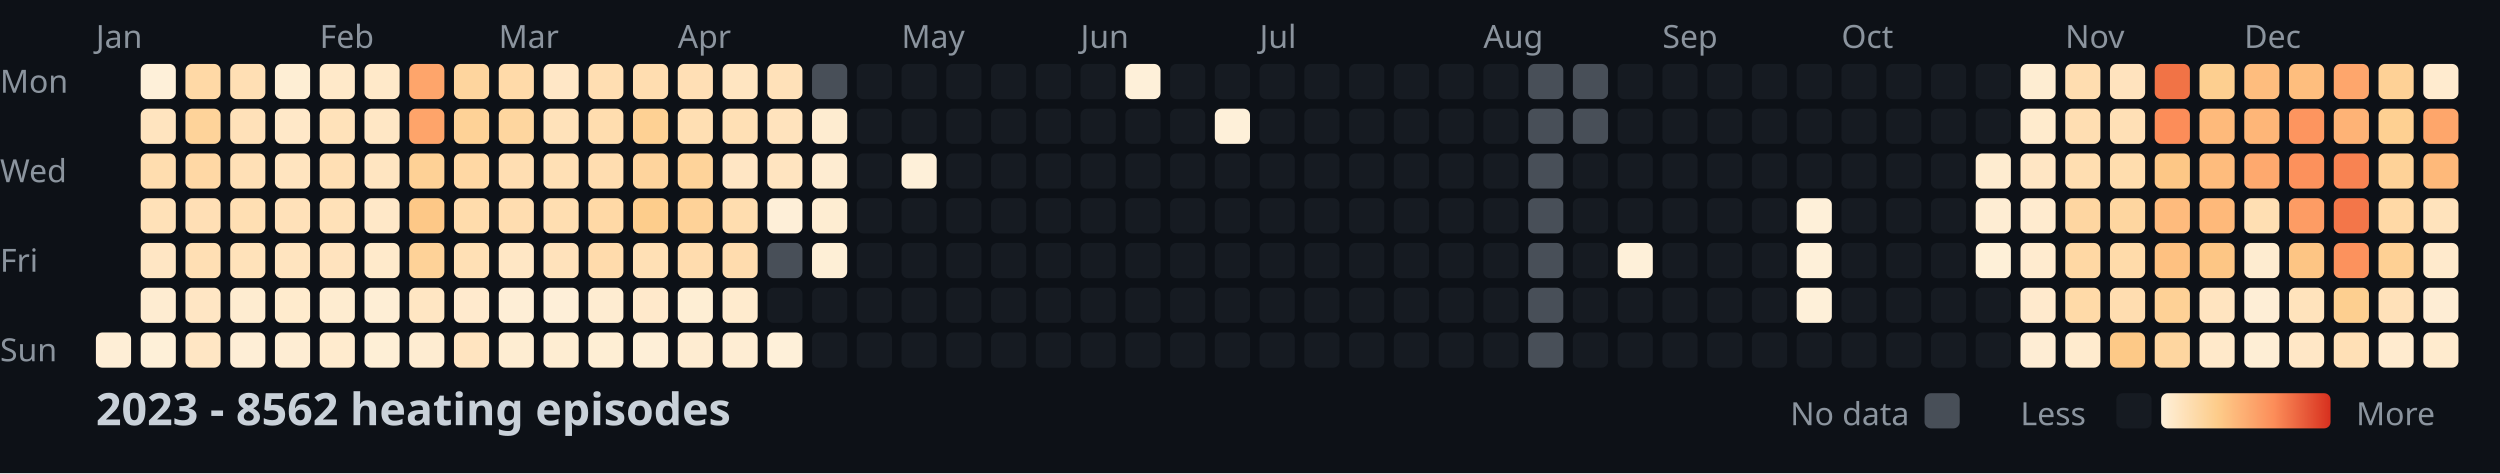
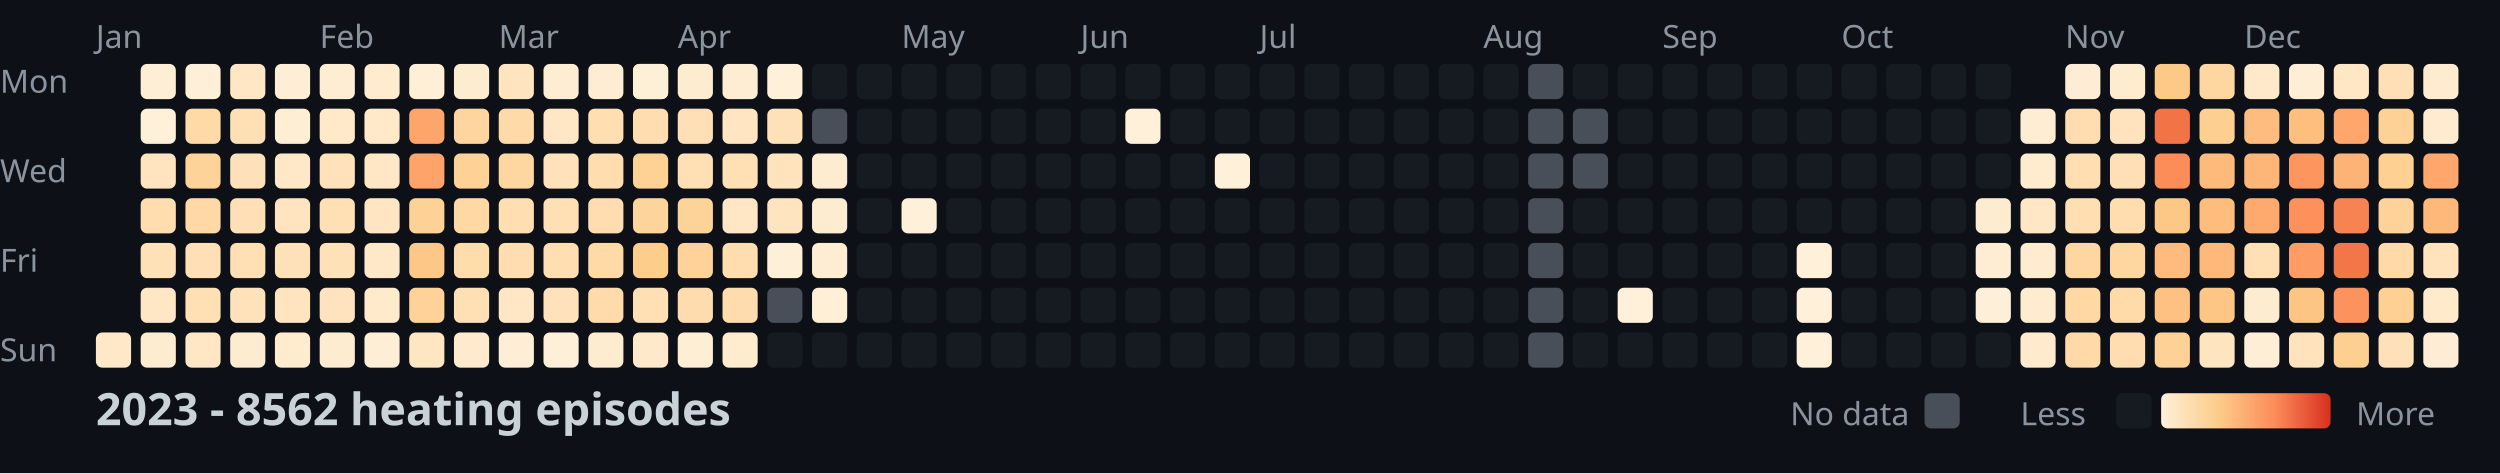
<svg xmlns="http://www.w3.org/2000/svg" width="782" height="148">
  <style>
    .month { font: 10px sans-serif; fill: #8b949e; }
    .day { font: 10px sans-serif; fill: #8b949e; }
    .title { font: bold 14px sans-serif; fill: #c9d1d9; }
    .legend { font: 10px sans-serif; fill: #8b949e; }
  </style>
  <rect width="100%" height="100%" fill="#0d1117" />
  <text x="0" y="29" class="day">Mon</text>
  <text x="0" y="57" class="day">Wed</text>
  <text x="0" y="85" class="day">Fri</text>
  <text x="0" y="113" class="day">Sun</text>
  <text x="30" y="15" class="month">Jan</text>
  <text x="100" y="15" class="month">Feb</text>
  <text x="156" y="15" class="month">Mar</text>
  <text x="212" y="15" class="month">Apr</text>
  <text x="282" y="15" class="month">May</text>
  <text x="338" y="15" class="month">Jun</text>
  <text x="394" y="15" class="month">Jul</text>
  <text x="464" y="15" class="month">Aug</text>
  <text x="520" y="15" class="month">Sep</text>
  <text x="576" y="15" class="month">Oct</text>
  <text x="646" y="15" class="month">Nov</text>
  <text x="702" y="15" class="month">Dec</text>
-   <rect x="30" y="104" width="11" height="11" fill="#feeed6" rx="2" />
-   <rect x="44" y="20" width="11" height="11" fill="#fef0d9" rx="2" />
-   <rect x="44" y="34" width="11" height="11" fill="#ffe4bf" rx="2" />
-   <rect x="44" y="48" width="11" height="11" fill="#ffddaf" rx="2" />
-   <rect x="44" y="62" width="11" height="11" fill="#ffe1b8" rx="2" />
-   <rect x="44" y="76" width="11" height="11" fill="#ffe6c4" rx="2" />
-   <rect x="44" y="90" width="11" height="11" fill="#feecd1" rx="2" />
-   <rect x="44" y="104" width="11" height="11" fill="#fef0d8" rx="2" />
-   <rect x="58" y="20" width="11" height="11" fill="#ffd9a6" rx="2" />
-   <rect x="58" y="34" width="11" height="11" fill="#fed39a" rx="2" />
-   <rect x="58" y="48" width="11" height="11" fill="#ffd8a5" rx="2" />
-   <rect x="58" y="62" width="11" height="11" fill="#ffdfb5" rx="2" />
-   <rect x="58" y="76" width="11" height="11" fill="#ffdfb4" rx="2" />
-   <rect x="58" y="90" width="11" height="11" fill="#ffe6c4" rx="2" />
+   <rect x="30" y="104" width="11" height="11" fill="#ffe8c7" rx="2" />
+   <rect x="44" y="20" width="11" height="11" fill="#feeed6" rx="2" />
+   <rect x="44" y="34" width="11" height="11" fill="#fef0d9" rx="2" />
+   <rect x="44" y="48" width="11" height="11" fill="#ffe4bf" rx="2" />
+   <rect x="44" y="62" width="11" height="11" fill="#ffddaf" rx="2" />
+   <rect x="44" y="76" width="11" height="11" fill="#ffe1b8" rx="2" />
+   <rect x="44" y="90" width="11" height="11" fill="#ffe6c4" rx="2" />
+   <rect x="44" y="104" width="11" height="11" fill="#feecd1" rx="2" />
+   <rect x="58" y="20" width="11" height="11" fill="#fef0d8" rx="2" />
+   <rect x="58" y="34" width="11" height="11" fill="#ffd9a6" rx="2" />
+   <rect x="58" y="48" width="11" height="11" fill="#fed39a" rx="2" />
+   <rect x="58" y="62" width="11" height="11" fill="#ffd8a5" rx="2" />
+   <rect x="58" y="76" width="11" height="11" fill="#ffdfb5" rx="2" />
+   <rect x="58" y="90" width="11" height="11" fill="#ffdfb4" rx="2" />
  <rect x="58" y="104" width="11" height="11" fill="#ffe6c4" rx="2" />
-   <rect x="72" y="20" width="11" height="11" fill="#ffdfb4" rx="2" />
-   <rect x="72" y="34" width="11" height="11" fill="#ffe1b9" rx="2" />
-   <rect x="72" y="48" width="11" height="11" fill="#ffe0b6" rx="2" />
-   <rect x="72" y="62" width="11" height="11" fill="#ffdfb3" rx="2" />
-   <rect x="72" y="76" width="11" height="11" fill="#ffe2ba" rx="2" />
-   <rect x="72" y="90" width="11" height="11" fill="#feecd0" rx="2" />
-   <rect x="72" y="104" width="11" height="11" fill="#feeed6" rx="2" />
-   <rect x="86" y="20" width="11" height="11" fill="#feeed4" rx="2" />
-   <rect x="86" y="34" width="11" height="11" fill="#ffe8c8" rx="2" />
-   <rect x="86" y="48" width="11" height="11" fill="#ffe4bf" rx="2" />
-   <rect x="86" y="62" width="11" height="11" fill="#ffe1b9" rx="2" />
-   <rect x="86" y="76" width="11" height="11" fill="#ffe4bf" rx="2" />
-   <rect x="86" y="90" width="11" height="11" fill="#ffebcd" rx="2" />
-   <rect x="86" y="104" width="11" height="11" fill="#feedd3" rx="2" />
-   <rect x="100" y="20" width="11" height="11" fill="#ffe9c9" rx="2" />
-   <rect x="100" y="34" width="11" height="11" fill="#ffe2ba" rx="2" />
-   <rect x="100" y="48" width="11" height="11" fill="#ffdfb4" rx="2" />
-   <rect x="100" y="62" width="11" height="11" fill="#ffe1b8" rx="2" />
-   <rect x="100" y="76" width="11" height="11" fill="#ffe3be" rx="2" />
-   <rect x="100" y="90" width="11" height="11" fill="#feecd0" rx="2" />
-   <rect x="100" y="104" width="11" height="11" fill="#ffebce" rx="2" />
-   <rect x="114" y="20" width="11" height="11" fill="#ffe9c9" rx="2" />
-   <rect x="114" y="34" width="11" height="11" fill="#ffe7c5" rx="2" />
-   <rect x="114" y="48" width="11" height="11" fill="#ffe5c1" rx="2" />
-   <rect x="114" y="62" width="11" height="11" fill="#ffe8c8" rx="2" />
-   <rect x="114" y="76" width="11" height="11" fill="#ffeacb" rx="2" />
-   <rect x="114" y="90" width="11" height="11" fill="#feeed5" rx="2" />
-   <rect x="114" y="104" width="11" height="11" fill="#feefd6" rx="2" />
-   <rect x="128" y="20" width="11" height="11" fill="#fea56b" rx="2" />
-   <rect x="128" y="34" width="11" height="11" fill="#fea46a" rx="2" />
-   <rect x="128" y="48" width="11" height="11" fill="#fed196" rx="2" />
-   <rect x="128" y="62" width="11" height="11" fill="#fdc887" rx="2" />
-   <rect x="128" y="76" width="11" height="11" fill="#fed298" rx="2" />
-   <rect x="128" y="90" width="11" height="11" fill="#ffe6c3" rx="2" />
-   <rect x="128" y="104" width="11" height="11" fill="#feecd1" rx="2" />
-   <rect x="142" y="20" width="11" height="11" fill="#fed59e" rx="2" />
-   <rect x="142" y="34" width="11" height="11" fill="#fed297" rx="2" />
-   <rect x="142" y="48" width="11" height="11" fill="#ffd8a4" rx="2" />
-   <rect x="142" y="62" width="11" height="11" fill="#ffdcac" rx="2" />
-   <rect x="142" y="76" width="11" height="11" fill="#ffe0b5" rx="2" />
-   <rect x="142" y="90" width="11" height="11" fill="#ffeacd" rx="2" />
-   <rect x="142" y="104" width="11" height="11" fill="#ffe4c0" rx="2" />
-   <rect x="156" y="20" width="11" height="11" fill="#ffdaa9" rx="2" />
-   <rect x="156" y="34" width="11" height="11" fill="#fed69f" rx="2" />
-   <rect x="156" y="48" width="11" height="11" fill="#ffdeb2" rx="2" />
-   <rect x="156" y="62" width="11" height="11" fill="#ffddb0" rx="2" />
-   <rect x="156" y="76" width="11" height="11" fill="#ffe7c5" rx="2" />
-   <rect x="156" y="90" width="11" height="11" fill="#feeed6" rx="2" />
-   <rect x="156" y="104" width="11" height="11" fill="#feedd2" rx="2" />
-   <rect x="170" y="20" width="11" height="11" fill="#ffe7c6" rx="2" />
-   <rect x="170" y="34" width="11" height="11" fill="#ffe2ba" rx="2" />
-   <rect x="170" y="48" width="11" height="11" fill="#ffe0b5" rx="2" />
-   <rect x="170" y="62" width="11" height="11" fill="#ffdeb1" rx="2" />
-   <rect x="170" y="76" width="11" height="11" fill="#ffe2bb" rx="2" />
-   <rect x="170" y="90" width="11" height="11" fill="#feefd8" rx="2" />
-   <rect x="170" y="104" width="11" height="11" fill="#feedd2" rx="2" />
-   <rect x="184" y="20" width="11" height="11" fill="#ffdeb2" rx="2" />
-   <rect x="184" y="34" width="11" height="11" fill="#ffddaf" rx="2" />
-   <rect x="184" y="48" width="11" height="11" fill="#ffddb0" rx="2" />
-   <rect x="184" y="62" width="11" height="11" fill="#ffd9a6" rx="2" />
-   <rect x="184" y="76" width="11" height="11" fill="#ffdbac" rx="2" />
-   <rect x="184" y="90" width="11" height="11" fill="#feecd1" rx="2" />
-   <rect x="184" y="104" width="11" height="11" fill="#feeed4" rx="2" />
-   <rect x="198" y="20" width="11" height="11" fill="#ffddb0" rx="2" />
-   <rect x="198" y="34" width="11" height="11" fill="#fed194" rx="2" />
-   <rect x="198" y="48" width="11" height="11" fill="#fed49d" rx="2" />
-   <rect x="198" y="62" width="11" height="11" fill="#fdcd8c" rx="2" />
-   <rect x="198" y="76" width="11" height="11" fill="#ffe0b5" rx="2" />
-   <rect x="198" y="90" width="11" height="11" fill="#ffe9cb" rx="2" />
-   <rect x="198" y="104" width="11" height="11" fill="#feefd7" rx="2" />
-   <rect x="212" y="20" width="11" height="11" fill="#ffdfb5" rx="2" />
-   <rect x="212" y="34" width="11" height="11" fill="#ffdfb3" rx="2" />
-   <rect x="212" y="48" width="11" height="11" fill="#fed39a" rx="2" />
-   <rect x="212" y="62" width="11" height="11" fill="#fed298" rx="2" />
-   <rect x="212" y="76" width="11" height="11" fill="#ffdcae" rx="2" />
-   <rect x="212" y="90" width="11" height="11" fill="#feeed4" rx="2" />
-   <rect x="212" y="104" width="11" height="11" fill="#feecd1" rx="2" />
-   <rect x="226" y="20" width="11" height="11" fill="#ffe5c1" rx="2" />
-   <rect x="226" y="34" width="11" height="11" fill="#ffe0b5" rx="2" />
-   <rect x="226" y="48" width="11" height="11" fill="#ffe6c4" rx="2" />
-   <rect x="226" y="62" width="11" height="11" fill="#ffddaf" rx="2" />
-   <rect x="226" y="76" width="11" height="11" fill="#ffdcae" rx="2" />
-   <rect x="226" y="90" width="11" height="11" fill="#ffebce" rx="2" />
-   <rect x="226" y="104" width="11" height="11" fill="#feedd3" rx="2" />
-   <rect x="240" y="20" width="11" height="11" fill="#ffe1b9" rx="2" />
-   <rect x="240" y="34" width="11" height="11" fill="#ffe3bd" rx="2" />
-   <rect x="240" y="48" width="11" height="11" fill="#ffe4c0" rx="2" />
-   <rect x="240" y="62" width="11" height="11" fill="#feefd8" rx="2" />
-   <rect x="240" y="76" width="11" height="11" fill="#484f58" rx="2" />
-   <rect x="240" y="90" width="11" height="11" fill="#161b22" rx="2" />
-   <rect x="240" y="104" width="11" height="11" fill="#fef0d9" rx="2" />
-   <rect x="254" y="20" width="11" height="11" fill="#484f58" rx="2" />
-   <rect x="254" y="34" width="11" height="11" fill="#feecd0" rx="2" />
-   <rect x="254" y="48" width="11" height="11" fill="#feecd1" rx="2" />
-   <rect x="254" y="62" width="11" height="11" fill="#feedd2" rx="2" />
-   <rect x="254" y="76" width="11" height="11" fill="#feefd6" rx="2" />
-   <rect x="254" y="90" width="11" height="11" fill="#161b22" rx="2" />
+   <rect x="72" y="20" width="11" height="11" fill="#ffe6c4" rx="2" />
+   <rect x="72" y="34" width="11" height="11" fill="#ffdfb4" rx="2" />
+   <rect x="72" y="48" width="11" height="11" fill="#ffe1b9" rx="2" />
+   <rect x="72" y="62" width="11" height="11" fill="#ffe0b6" rx="2" />
+   <rect x="72" y="76" width="11" height="11" fill="#ffdfb3" rx="2" />
+   <rect x="72" y="90" width="11" height="11" fill="#ffe2ba" rx="2" />
+   <rect x="72" y="104" width="11" height="11" fill="#feecd0" rx="2" />
+   <rect x="86" y="20" width="11" height="11" fill="#feeed6" rx="2" />
+   <rect x="86" y="34" width="11" height="11" fill="#feeed4" rx="2" />
+   <rect x="86" y="48" width="11" height="11" fill="#ffe8c8" rx="2" />
+   <rect x="86" y="62" width="11" height="11" fill="#ffe4bf" rx="2" />
+   <rect x="86" y="76" width="11" height="11" fill="#ffe1b9" rx="2" />
+   <rect x="86" y="90" width="11" height="11" fill="#ffe4bf" rx="2" />
+   <rect x="86" y="104" width="11" height="11" fill="#ffebcd" rx="2" />
+   <rect x="100" y="20" width="11" height="11" fill="#feedd3" rx="2" />
+   <rect x="100" y="34" width="11" height="11" fill="#ffe9c9" rx="2" />
+   <rect x="100" y="48" width="11" height="11" fill="#ffe2ba" rx="2" />
+   <rect x="100" y="62" width="11" height="11" fill="#ffdfb4" rx="2" />
+   <rect x="100" y="76" width="11" height="11" fill="#ffe1b8" rx="2" />
+   <rect x="100" y="90" width="11" height="11" fill="#ffe3be" rx="2" />
+   <rect x="100" y="104" width="11" height="11" fill="#feecd0" rx="2" />
+   <rect x="114" y="20" width="11" height="11" fill="#ffebce" rx="2" />
+   <rect x="114" y="34" width="11" height="11" fill="#ffe9c9" rx="2" />
+   <rect x="114" y="48" width="11" height="11" fill="#ffe7c5" rx="2" />
+   <rect x="114" y="62" width="11" height="11" fill="#ffe5c1" rx="2" />
+   <rect x="114" y="76" width="11" height="11" fill="#ffe8c8" rx="2" />
+   <rect x="114" y="90" width="11" height="11" fill="#ffeacb" rx="2" />
+   <rect x="114" y="104" width="11" height="11" fill="#feeed5" rx="2" />
+   <rect x="128" y="20" width="11" height="11" fill="#feefd6" rx="2" />
+   <rect x="128" y="34" width="11" height="11" fill="#fea56b" rx="2" />
+   <rect x="128" y="48" width="11" height="11" fill="#fea46a" rx="2" />
+   <rect x="128" y="62" width="11" height="11" fill="#fed196" rx="2" />
+   <rect x="128" y="76" width="11" height="11" fill="#fdc887" rx="2" />
+   <rect x="128" y="90" width="11" height="11" fill="#fed298" rx="2" />
+   <rect x="128" y="104" width="11" height="11" fill="#ffe6c3" rx="2" />
+   <rect x="142" y="20" width="11" height="11" fill="#feecd1" rx="2" />
+   <rect x="142" y="34" width="11" height="11" fill="#fed59e" rx="2" />
+   <rect x="142" y="48" width="11" height="11" fill="#fed297" rx="2" />
+   <rect x="142" y="62" width="11" height="11" fill="#ffd8a4" rx="2" />
+   <rect x="142" y="76" width="11" height="11" fill="#ffdcac" rx="2" />
+   <rect x="142" y="90" width="11" height="11" fill="#ffe0b5" rx="2" />
+   <rect x="142" y="104" width="11" height="11" fill="#ffeacd" rx="2" />
+   <rect x="156" y="20" width="11" height="11" fill="#ffe4c0" rx="2" />
+   <rect x="156" y="34" width="11" height="11" fill="#ffdaa9" rx="2" />
+   <rect x="156" y="48" width="11" height="11" fill="#fed69f" rx="2" />
+   <rect x="156" y="62" width="11" height="11" fill="#ffdeb2" rx="2" />
+   <rect x="156" y="76" width="11" height="11" fill="#ffddb0" rx="2" />
+   <rect x="156" y="90" width="11" height="11" fill="#ffe7c5" rx="2" />
+   <rect x="156" y="104" width="11" height="11" fill="#feeed6" rx="2" />
+   <rect x="170" y="20" width="11" height="11" fill="#feedd2" rx="2" />
+   <rect x="170" y="34" width="11" height="11" fill="#ffe7c6" rx="2" />
+   <rect x="170" y="48" width="11" height="11" fill="#ffe2ba" rx="2" />
+   <rect x="170" y="62" width="11" height="11" fill="#ffe0b5" rx="2" />
+   <rect x="170" y="76" width="11" height="11" fill="#ffdeb1" rx="2" />
+   <rect x="170" y="90" width="11" height="11" fill="#ffe2bb" rx="2" />
+   <rect x="170" y="104" width="11" height="11" fill="#feefd8" rx="2" />
+   <rect x="184" y="20" width="11" height="11" fill="#feedd2" rx="2" />
+   <rect x="184" y="34" width="11" height="11" fill="#ffdeb2" rx="2" />
+   <rect x="184" y="48" width="11" height="11" fill="#ffddaf" rx="2" />
+   <rect x="184" y="62" width="11" height="11" fill="#ffddb0" rx="2" />
+   <rect x="184" y="76" width="11" height="11" fill="#ffd9a6" rx="2" />
+   <rect x="184" y="90" width="11" height="11" fill="#ffdbac" rx="2" />
+   <rect x="184" y="104" width="11" height="11" fill="#feecd1" rx="2" />
+   <rect x="198" y="20" width="11" height="11" fill="#feeed4" rx="2" />
+   <rect x="198" y="34" width="11" height="11" fill="#ffddb0" rx="2" />
+   <rect x="198" y="48" width="11" height="11" fill="#fed194" rx="2" />
+   <rect x="198" y="62" width="11" height="11" fill="#fed49d" rx="2" />
+   <rect x="198" y="76" width="11" height="11" fill="#fdcd8c" rx="2" />
+   <rect x="198" y="90" width="11" height="11" fill="#ffe0b5" rx="2" />
+   <rect x="198" y="104" width="11" height="11" fill="#ffe9cb" rx="2" />
+   <rect x="198" y="20" width="11" height="11" fill="#feefd7" rx="2" />
+   <rect x="212" y="34" width="11" height="11" fill="#ffdfb5" rx="2" />
+   <rect x="212" y="48" width="11" height="11" fill="#ffdfb3" rx="2" />
+   <rect x="212" y="62" width="11" height="11" fill="#fed39a" rx="2" />
+   <rect x="212" y="76" width="11" height="11" fill="#fed298" rx="2" />
+   <rect x="212" y="90" width="11" height="11" fill="#ffdcae" rx="2" />
+   <rect x="212" y="104" width="11" height="11" fill="#feeed4" rx="2" />
+   <rect x="212" y="20" width="11" height="11" fill="#feecd1" rx="2" />
+   <rect x="226" y="34" width="11" height="11" fill="#ffe5c1" rx="2" />
+   <rect x="226" y="48" width="11" height="11" fill="#ffe0b5" rx="2" />
+   <rect x="226" y="62" width="11" height="11" fill="#ffe6c4" rx="2" />
+   <rect x="226" y="76" width="11" height="11" fill="#ffddaf" rx="2" />
+   <rect x="226" y="90" width="11" height="11" fill="#ffdcae" rx="2" />
+   <rect x="226" y="104" width="11" height="11" fill="#ffebce" rx="2" />
+   <rect x="226" y="20" width="11" height="11" fill="#feedd3" rx="2" />
+   <rect x="240" y="34" width="11" height="11" fill="#ffe1b9" rx="2" />
+   <rect x="240" y="48" width="11" height="11" fill="#ffe3bd" rx="2" />
+   <rect x="240" y="62" width="11" height="11" fill="#ffe4c0" rx="2" />
+   <rect x="240" y="76" width="11" height="11" fill="#feefd8" rx="2" />
+   <rect x="240" y="90" width="11" height="11" fill="#484f58" rx="2" />
+   <rect x="240" y="104" width="11" height="11" fill="#161b22" rx="2" />
+   <rect x="240" y="20" width="11" height="11" fill="#fef0d9" rx="2" />
+   <rect x="254" y="34" width="11" height="11" fill="#484f58" rx="2" />
+   <rect x="254" y="48" width="11" height="11" fill="#feecd0" rx="2" />
+   <rect x="254" y="62" width="11" height="11" fill="#feecd1" rx="2" />
+   <rect x="254" y="76" width="11" height="11" fill="#feedd2" rx="2" />
+   <rect x="254" y="90" width="11" height="11" fill="#feefd6" rx="2" />
  <rect x="254" y="104" width="11" height="11" fill="#161b22" rx="2" />
-   <rect x="268" y="20" width="11" height="11" fill="#161b22" rx="2" />
+   <rect x="254" y="20" width="11" height="11" fill="#161b22" rx="2" />
  <rect x="268" y="34" width="11" height="11" fill="#161b22" rx="2" />
  <rect x="268" y="48" width="11" height="11" fill="#161b22" rx="2" />
  <rect x="268" y="62" width="11" height="11" fill="#161b22" rx="2" />
  <rect x="268" y="76" width="11" height="11" fill="#161b22" rx="2" />
  <rect x="268" y="90" width="11" height="11" fill="#161b22" rx="2" />
  <rect x="268" y="104" width="11" height="11" fill="#161b22" rx="2" />
-   <rect x="282" y="20" width="11" height="11" fill="#161b22" rx="2" />
+   <rect x="268" y="20" width="11" height="11" fill="#161b22" rx="2" />
  <rect x="282" y="34" width="11" height="11" fill="#161b22" rx="2" />
-   <rect x="282" y="48" width="11" height="11" fill="#fef0d9" rx="2" />
-   <rect x="282" y="62" width="11" height="11" fill="#161b22" rx="2" />
+   <rect x="282" y="48" width="11" height="11" fill="#161b22" rx="2" />
+   <rect x="282" y="62" width="11" height="11" fill="#fef0d9" rx="2" />
  <rect x="282" y="76" width="11" height="11" fill="#161b22" rx="2" />
  <rect x="282" y="90" width="11" height="11" fill="#161b22" rx="2" />
  <rect x="282" y="104" width="11" height="11" fill="#161b22" rx="2" />
-   <rect x="296" y="20" width="11" height="11" fill="#161b22" rx="2" />
+   <rect x="282" y="20" width="11" height="11" fill="#161b22" rx="2" />
  <rect x="296" y="34" width="11" height="11" fill="#161b22" rx="2" />
  <rect x="296" y="48" width="11" height="11" fill="#161b22" rx="2" />
  <rect x="296" y="62" width="11" height="11" fill="#161b22" rx="2" />
  <rect x="296" y="76" width="11" height="11" fill="#161b22" rx="2" />
  <rect x="296" y="90" width="11" height="11" fill="#161b22" rx="2" />
  <rect x="296" y="104" width="11" height="11" fill="#161b22" rx="2" />
-   <rect x="310" y="20" width="11" height="11" fill="#161b22" rx="2" />
+   <rect x="296" y="20" width="11" height="11" fill="#161b22" rx="2" />
  <rect x="310" y="34" width="11" height="11" fill="#161b22" rx="2" />
  <rect x="310" y="48" width="11" height="11" fill="#161b22" rx="2" />
  <rect x="310" y="62" width="11" height="11" fill="#161b22" rx="2" />
  <rect x="310" y="76" width="11" height="11" fill="#161b22" rx="2" />
  <rect x="310" y="90" width="11" height="11" fill="#161b22" rx="2" />
  <rect x="310" y="104" width="11" height="11" fill="#161b22" rx="2" />
-   <rect x="324" y="20" width="11" height="11" fill="#161b22" rx="2" />
+   <rect x="310" y="20" width="11" height="11" fill="#161b22" rx="2" />
  <rect x="324" y="34" width="11" height="11" fill="#161b22" rx="2" />
  <rect x="324" y="48" width="11" height="11" fill="#161b22" rx="2" />
  <rect x="324" y="62" width="11" height="11" fill="#161b22" rx="2" />
  <rect x="324" y="76" width="11" height="11" fill="#161b22" rx="2" />
  <rect x="324" y="90" width="11" height="11" fill="#161b22" rx="2" />
  <rect x="324" y="104" width="11" height="11" fill="#161b22" rx="2" />
-   <rect x="338" y="20" width="11" height="11" fill="#161b22" rx="2" />
+   <rect x="324" y="20" width="11" height="11" fill="#161b22" rx="2" />
  <rect x="338" y="34" width="11" height="11" fill="#161b22" rx="2" />
  <rect x="338" y="48" width="11" height="11" fill="#161b22" rx="2" />
  <rect x="338" y="62" width="11" height="11" fill="#161b22" rx="2" />
  <rect x="338" y="76" width="11" height="11" fill="#161b22" rx="2" />
  <rect x="338" y="90" width="11" height="11" fill="#161b22" rx="2" />
  <rect x="338" y="104" width="11" height="11" fill="#161b22" rx="2" />
-   <rect x="352" y="20" width="11" height="11" fill="#fef0d9" rx="2" />
-   <rect x="352" y="34" width="11" height="11" fill="#161b22" rx="2" />
+   <rect x="338" y="20" width="11" height="11" fill="#161b22" rx="2" />
+   <rect x="352" y="34" width="11" height="11" fill="#fef0d9" rx="2" />
  <rect x="352" y="48" width="11" height="11" fill="#161b22" rx="2" />
  <rect x="352" y="62" width="11" height="11" fill="#161b22" rx="2" />
  <rect x="352" y="76" width="11" height="11" fill="#161b22" rx="2" />
  <rect x="352" y="90" width="11" height="11" fill="#161b22" rx="2" />
  <rect x="352" y="104" width="11" height="11" fill="#161b22" rx="2" />
-   <rect x="366" y="20" width="11" height="11" fill="#161b22" rx="2" />
+   <rect x="352" y="20" width="11" height="11" fill="#161b22" rx="2" />
  <rect x="366" y="34" width="11" height="11" fill="#161b22" rx="2" />
  <rect x="366" y="48" width="11" height="11" fill="#161b22" rx="2" />
  <rect x="366" y="62" width="11" height="11" fill="#161b22" rx="2" />
  <rect x="366" y="76" width="11" height="11" fill="#161b22" rx="2" />
  <rect x="366" y="90" width="11" height="11" fill="#161b22" rx="2" />
  <rect x="366" y="104" width="11" height="11" fill="#161b22" rx="2" />
-   <rect x="380" y="20" width="11" height="11" fill="#161b22" rx="2" />
-   <rect x="380" y="34" width="11" height="11" fill="#fef0d9" rx="2" />
-   <rect x="380" y="48" width="11" height="11" fill="#161b22" rx="2" />
+   <rect x="366" y="20" width="11" height="11" fill="#161b22" rx="2" />
+   <rect x="380" y="34" width="11" height="11" fill="#161b22" rx="2" />
+   <rect x="380" y="48" width="11" height="11" fill="#fef0d9" rx="2" />
  <rect x="380" y="62" width="11" height="11" fill="#161b22" rx="2" />
  <rect x="380" y="76" width="11" height="11" fill="#161b22" rx="2" />
  <rect x="380" y="90" width="11" height="11" fill="#161b22" rx="2" />
  <rect x="380" y="104" width="11" height="11" fill="#161b22" rx="2" />
-   <rect x="394" y="20" width="11" height="11" fill="#161b22" rx="2" />
+   <rect x="380" y="20" width="11" height="11" fill="#161b22" rx="2" />
  <rect x="394" y="34" width="11" height="11" fill="#161b22" rx="2" />
  <rect x="394" y="48" width="11" height="11" fill="#161b22" rx="2" />
  <rect x="394" y="62" width="11" height="11" fill="#161b22" rx="2" />
  <rect x="394" y="76" width="11" height="11" fill="#161b22" rx="2" />
  <rect x="394" y="90" width="11" height="11" fill="#161b22" rx="2" />
  <rect x="394" y="104" width="11" height="11" fill="#161b22" rx="2" />
-   <rect x="408" y="20" width="11" height="11" fill="#161b22" rx="2" />
+   <rect x="394" y="20" width="11" height="11" fill="#161b22" rx="2" />
  <rect x="408" y="34" width="11" height="11" fill="#161b22" rx="2" />
  <rect x="408" y="48" width="11" height="11" fill="#161b22" rx="2" />
  <rect x="408" y="62" width="11" height="11" fill="#161b22" rx="2" />
  <rect x="408" y="76" width="11" height="11" fill="#161b22" rx="2" />
  <rect x="408" y="90" width="11" height="11" fill="#161b22" rx="2" />
  <rect x="408" y="104" width="11" height="11" fill="#161b22" rx="2" />
-   <rect x="422" y="20" width="11" height="11" fill="#161b22" rx="2" />
+   <rect x="408" y="20" width="11" height="11" fill="#161b22" rx="2" />
  <rect x="422" y="34" width="11" height="11" fill="#161b22" rx="2" />
  <rect x="422" y="48" width="11" height="11" fill="#161b22" rx="2" />
  <rect x="422" y="62" width="11" height="11" fill="#161b22" rx="2" />
  <rect x="422" y="76" width="11" height="11" fill="#161b22" rx="2" />
  <rect x="422" y="90" width="11" height="11" fill="#161b22" rx="2" />
  <rect x="422" y="104" width="11" height="11" fill="#161b22" rx="2" />
-   <rect x="436" y="20" width="11" height="11" fill="#161b22" rx="2" />
+   <rect x="422" y="20" width="11" height="11" fill="#161b22" rx="2" />
  <rect x="436" y="34" width="11" height="11" fill="#161b22" rx="2" />
  <rect x="436" y="48" width="11" height="11" fill="#161b22" rx="2" />
  <rect x="436" y="62" width="11" height="11" fill="#161b22" rx="2" />
  <rect x="436" y="76" width="11" height="11" fill="#161b22" rx="2" />
  <rect x="436" y="90" width="11" height="11" fill="#161b22" rx="2" />
  <rect x="436" y="104" width="11" height="11" fill="#161b22" rx="2" />
-   <rect x="450" y="20" width="11" height="11" fill="#161b22" rx="2" />
+   <rect x="436" y="20" width="11" height="11" fill="#161b22" rx="2" />
  <rect x="450" y="34" width="11" height="11" fill="#161b22" rx="2" />
  <rect x="450" y="48" width="11" height="11" fill="#161b22" rx="2" />
  <rect x="450" y="62" width="11" height="11" fill="#161b22" rx="2" />
  <rect x="450" y="76" width="11" height="11" fill="#161b22" rx="2" />
  <rect x="450" y="90" width="11" height="11" fill="#161b22" rx="2" />
  <rect x="450" y="104" width="11" height="11" fill="#161b22" rx="2" />
-   <rect x="464" y="20" width="11" height="11" fill="#161b22" rx="2" />
+   <rect x="450" y="20" width="11" height="11" fill="#161b22" rx="2" />
  <rect x="464" y="34" width="11" height="11" fill="#161b22" rx="2" />
  <rect x="464" y="48" width="11" height="11" fill="#161b22" rx="2" />
  <rect x="464" y="62" width="11" height="11" fill="#161b22" rx="2" />
  <rect x="464" y="76" width="11" height="11" fill="#161b22" rx="2" />
  <rect x="464" y="90" width="11" height="11" fill="#161b22" rx="2" />
  <rect x="464" y="104" width="11" height="11" fill="#161b22" rx="2" />
-   <rect x="478" y="20" width="11" height="11" fill="#484f58" rx="2" />
+   <rect x="464" y="20" width="11" height="11" fill="#161b22" rx="2" />
  <rect x="478" y="34" width="11" height="11" fill="#484f58" rx="2" />
  <rect x="478" y="48" width="11" height="11" fill="#484f58" rx="2" />
  <rect x="478" y="62" width="11" height="11" fill="#484f58" rx="2" />
  <rect x="478" y="76" width="11" height="11" fill="#484f58" rx="2" />
  <rect x="478" y="90" width="11" height="11" fill="#484f58" rx="2" />
  <rect x="478" y="104" width="11" height="11" fill="#484f58" rx="2" />
-   <rect x="492" y="20" width="11" height="11" fill="#484f58" rx="2" />
+   <rect x="478" y="20" width="11" height="11" fill="#484f58" rx="2" />
  <rect x="492" y="34" width="11" height="11" fill="#484f58" rx="2" />
-   <rect x="492" y="48" width="11" height="11" fill="#161b22" rx="2" />
+   <rect x="492" y="48" width="11" height="11" fill="#484f58" rx="2" />
  <rect x="492" y="62" width="11" height="11" fill="#161b22" rx="2" />
  <rect x="492" y="76" width="11" height="11" fill="#161b22" rx="2" />
  <rect x="492" y="90" width="11" height="11" fill="#161b22" rx="2" />
  <rect x="492" y="104" width="11" height="11" fill="#161b22" rx="2" />
-   <rect x="506" y="20" width="11" height="11" fill="#161b22" rx="2" />
+   <rect x="492" y="20" width="11" height="11" fill="#161b22" rx="2" />
  <rect x="506" y="34" width="11" height="11" fill="#161b22" rx="2" />
  <rect x="506" y="48" width="11" height="11" fill="#161b22" rx="2" />
  <rect x="506" y="62" width="11" height="11" fill="#161b22" rx="2" />
-   <rect x="506" y="76" width="11" height="11" fill="#fef0d9" rx="2" />
-   <rect x="506" y="90" width="11" height="11" fill="#161b22" rx="2" />
+   <rect x="506" y="76" width="11" height="11" fill="#161b22" rx="2" />
+   <rect x="506" y="90" width="11" height="11" fill="#fef0d9" rx="2" />
  <rect x="506" y="104" width="11" height="11" fill="#161b22" rx="2" />
-   <rect x="520" y="20" width="11" height="11" fill="#161b22" rx="2" />
+   <rect x="506" y="20" width="11" height="11" fill="#161b22" rx="2" />
  <rect x="520" y="34" width="11" height="11" fill="#161b22" rx="2" />
  <rect x="520" y="48" width="11" height="11" fill="#161b22" rx="2" />
  <rect x="520" y="62" width="11" height="11" fill="#161b22" rx="2" />
  <rect x="520" y="76" width="11" height="11" fill="#161b22" rx="2" />
  <rect x="520" y="90" width="11" height="11" fill="#161b22" rx="2" />
  <rect x="520" y="104" width="11" height="11" fill="#161b22" rx="2" />
-   <rect x="534" y="20" width="11" height="11" fill="#161b22" rx="2" />
+   <rect x="520" y="20" width="11" height="11" fill="#161b22" rx="2" />
  <rect x="534" y="34" width="11" height="11" fill="#161b22" rx="2" />
  <rect x="534" y="48" width="11" height="11" fill="#161b22" rx="2" />
  <rect x="534" y="62" width="11" height="11" fill="#161b22" rx="2" />
  <rect x="534" y="76" width="11" height="11" fill="#161b22" rx="2" />
  <rect x="534" y="90" width="11" height="11" fill="#161b22" rx="2" />
  <rect x="534" y="104" width="11" height="11" fill="#161b22" rx="2" />
-   <rect x="548" y="20" width="11" height="11" fill="#161b22" rx="2" />
+   <rect x="534" y="20" width="11" height="11" fill="#161b22" rx="2" />
  <rect x="548" y="34" width="11" height="11" fill="#161b22" rx="2" />
  <rect x="548" y="48" width="11" height="11" fill="#161b22" rx="2" />
  <rect x="548" y="62" width="11" height="11" fill="#161b22" rx="2" />
  <rect x="548" y="76" width="11" height="11" fill="#161b22" rx="2" />
  <rect x="548" y="90" width="11" height="11" fill="#161b22" rx="2" />
  <rect x="548" y="104" width="11" height="11" fill="#161b22" rx="2" />
-   <rect x="562" y="20" width="11" height="11" fill="#161b22" rx="2" />
+   <rect x="548" y="20" width="11" height="11" fill="#161b22" rx="2" />
  <rect x="562" y="34" width="11" height="11" fill="#161b22" rx="2" />
  <rect x="562" y="48" width="11" height="11" fill="#161b22" rx="2" />
-   <rect x="562" y="62" width="11" height="11" fill="#fef0d9" rx="2" />
+   <rect x="562" y="62" width="11" height="11" fill="#161b22" rx="2" />
  <rect x="562" y="76" width="11" height="11" fill="#fef0d9" rx="2" />
  <rect x="562" y="90" width="11" height="11" fill="#fef0d9" rx="2" />
-   <rect x="562" y="104" width="11" height="11" fill="#161b22" rx="2" />
-   <rect x="576" y="20" width="11" height="11" fill="#161b22" rx="2" />
+   <rect x="562" y="104" width="11" height="11" fill="#fef0d9" rx="2" />
+   <rect x="562" y="20" width="11" height="11" fill="#161b22" rx="2" />
  <rect x="576" y="34" width="11" height="11" fill="#161b22" rx="2" />
  <rect x="576" y="48" width="11" height="11" fill="#161b22" rx="2" />
  <rect x="576" y="62" width="11" height="11" fill="#161b22" rx="2" />
  <rect x="576" y="76" width="11" height="11" fill="#161b22" rx="2" />
  <rect x="576" y="90" width="11" height="11" fill="#161b22" rx="2" />
  <rect x="576" y="104" width="11" height="11" fill="#161b22" rx="2" />
-   <rect x="590" y="20" width="11" height="11" fill="#161b22" rx="2" />
+   <rect x="576" y="20" width="11" height="11" fill="#161b22" rx="2" />
  <rect x="590" y="34" width="11" height="11" fill="#161b22" rx="2" />
  <rect x="590" y="48" width="11" height="11" fill="#161b22" rx="2" />
  <rect x="590" y="62" width="11" height="11" fill="#161b22" rx="2" />
  <rect x="590" y="76" width="11" height="11" fill="#161b22" rx="2" />
  <rect x="590" y="90" width="11" height="11" fill="#161b22" rx="2" />
  <rect x="590" y="104" width="11" height="11" fill="#161b22" rx="2" />
-   <rect x="604" y="20" width="11" height="11" fill="#161b22" rx="2" />
+   <rect x="590" y="20" width="11" height="11" fill="#161b22" rx="2" />
  <rect x="604" y="34" width="11" height="11" fill="#161b22" rx="2" />
  <rect x="604" y="48" width="11" height="11" fill="#161b22" rx="2" />
  <rect x="604" y="62" width="11" height="11" fill="#161b22" rx="2" />
  <rect x="604" y="76" width="11" height="11" fill="#161b22" rx="2" />
  <rect x="604" y="90" width="11" height="11" fill="#161b22" rx="2" />
  <rect x="604" y="104" width="11" height="11" fill="#161b22" rx="2" />
+   <rect x="604" y="20" width="11" height="11" fill="#161b22" rx="2" />
+   <rect x="618" y="34" width="11" height="11" fill="#161b22" rx="2" />
+   <rect x="618" y="48" width="11" height="11" fill="#161b22" rx="2" />
+   <rect x="618" y="62" width="11" height="11" fill="#feecd0" rx="2" />
+   <rect x="618" y="76" width="11" height="11" fill="#feedd3" rx="2" />
+   <rect x="618" y="90" width="11" height="11" fill="#fef0d8" rx="2" />
+   <rect x="618" y="104" width="11" height="11" fill="#161b22" rx="2" />
  <rect x="618" y="20" width="11" height="11" fill="#161b22" rx="2" />
-   <rect x="618" y="34" width="11" height="11" fill="#161b22" rx="2" />
-   <rect x="618" y="48" width="11" height="11" fill="#feecd0" rx="2" />
-   <rect x="618" y="62" width="11" height="11" fill="#feedd3" rx="2" />
-   <rect x="618" y="76" width="11" height="11" fill="#fef0d8" rx="2" />
-   <rect x="618" y="90" width="11" height="11" fill="#161b22" rx="2" />
-   <rect x="618" y="104" width="11" height="11" fill="#161b22" rx="2" />
-   <rect x="632" y="20" width="11" height="11" fill="#feedd2" rx="2" />
-   <rect x="632" y="34" width="11" height="11" fill="#ffebcd" rx="2" />
-   <rect x="632" y="48" width="11" height="11" fill="#ffe6c4" rx="2" />
-   <rect x="632" y="62" width="11" height="11" fill="#ffebcf" rx="2" />
+   <rect x="632" y="34" width="11" height="11" fill="#feedd2" rx="2" />
+   <rect x="632" y="48" width="11" height="11" fill="#ffebcd" rx="2" />
+   <rect x="632" y="62" width="11" height="11" fill="#ffe6c4" rx="2" />
  <rect x="632" y="76" width="11" height="11" fill="#ffebcf" rx="2" />
-   <rect x="632" y="90" width="11" height="11" fill="#ffeacd" rx="2" />
-   <rect x="632" y="104" width="11" height="11" fill="#feedd4" rx="2" />
-   <rect x="646" y="20" width="11" height="11" fill="#ffddb0" rx="2" />
-   <rect x="646" y="34" width="11" height="11" fill="#ffdeb2" rx="2" />
-   <rect x="646" y="48" width="11" height="11" fill="#ffdeb1" rx="2" />
-   <rect x="646" y="62" width="11" height="11" fill="#fed6a1" rx="2" />
-   <rect x="646" y="76" width="11" height="11" fill="#ffd8a4" rx="2" />
-   <rect x="646" y="90" width="11" height="11" fill="#ffdaa8" rx="2" />
-   <rect x="646" y="104" width="11" height="11" fill="#ffebce" rx="2" />
-   <rect x="660" y="20" width="11" height="11" fill="#ffe3be" rx="2" />
-   <rect x="660" y="34" width="11" height="11" fill="#ffe0b6" rx="2" />
-   <rect x="660" y="48" width="11" height="11" fill="#ffddae" rx="2" />
-   <rect x="660" y="62" width="11" height="11" fill="#fed6a0" rx="2" />
-   <rect x="660" y="76" width="11" height="11" fill="#ffdbaa" rx="2" />
-   <rect x="660" y="90" width="11" height="11" fill="#ffddb0" rx="2" />
-   <rect x="660" y="104" width="11" height="11" fill="#fdc987" rx="2" />
-   <rect x="674" y="20" width="11" height="11" fill="#f17346" rx="2" />
-   <rect x="674" y="34" width="11" height="11" fill="#fc8d59" rx="2" />
-   <rect x="674" y="48" width="11" height="11" fill="#fdc786" rx="2" />
-   <rect x="674" y="62" width="11" height="11" fill="#febb7d" rx="2" />
-   <rect x="674" y="76" width="11" height="11" fill="#fec181" rx="2" />
-   <rect x="674" y="90" width="11" height="11" fill="#fed196" rx="2" />
-   <rect x="674" y="104" width="11" height="11" fill="#fed6a0" rx="2" />
-   <rect x="688" y="20" width="11" height="11" fill="#fdcf90" rx="2" />
-   <rect x="688" y="34" width="11" height="11" fill="#feba7b" rx="2" />
-   <rect x="688" y="48" width="11" height="11" fill="#febc7d" rx="2" />
-   <rect x="688" y="62" width="11" height="11" fill="#feb97a" rx="2" />
-   <rect x="688" y="76" width="11" height="11" fill="#fdc685" rx="2" />
-   <rect x="688" y="90" width="11" height="11" fill="#ffe4c0" rx="2" />
-   <rect x="688" y="104" width="11" height="11" fill="#ffe9ca" rx="2" />
-   <rect x="702" y="20" width="11" height="11" fill="#febd7e" rx="2" />
-   <rect x="702" y="34" width="11" height="11" fill="#feb678" rx="2" />
-   <rect x="702" y="48" width="11" height="11" fill="#fea96e" rx="2" />
-   <rect x="702" y="62" width="11" height="11" fill="#ffdfb3" rx="2" />
-   <rect x="702" y="76" width="11" height="11" fill="#feecd0" rx="2" />
-   <rect x="702" y="90" width="11" height="11" fill="#feeed6" rx="2" />
-   <rect x="702" y="104" width="11" height="11" fill="#feeed5" rx="2" />
-   <rect x="716" y="20" width="11" height="11" fill="#febe7e" rx="2" />
-   <rect x="716" y="34" width="11" height="11" fill="#fd955f" rx="2" />
-   <rect x="716" y="48" width="11" height="11" fill="#fc915c" rx="2" />
-   <rect x="716" y="62" width="11" height="11" fill="#fd9c64" rx="2" />
-   <rect x="716" y="76" width="11" height="11" fill="#fdc584" rx="2" />
-   <rect x="716" y="90" width="11" height="11" fill="#ffe3bc" rx="2" />
-   <rect x="716" y="104" width="11" height="11" fill="#ffe7c6" rx="2" />
-   <rect x="730" y="20" width="11" height="11" fill="#fea66c" rx="2" />
-   <rect x="730" y="34" width="11" height="11" fill="#feb376" rx="2" />
-   <rect x="730" y="48" width="11" height="11" fill="#f88352" rx="2" />
-   <rect x="730" y="62" width="11" height="11" fill="#f37649" rx="2" />
-   <rect x="730" y="76" width="11" height="11" fill="#fc925d" rx="2" />
-   <rect x="730" y="90" width="11" height="11" fill="#fdcf90" rx="2" />
-   <rect x="730" y="104" width="11" height="11" fill="#ffe0b6" rx="2" />
-   <rect x="744" y="20" width="11" height="11" fill="#fed196" rx="2" />
-   <rect x="744" y="34" width="11" height="11" fill="#fed092" rx="2" />
-   <rect x="744" y="48" width="11" height="11" fill="#fed298" rx="2" />
-   <rect x="744" y="62" width="11" height="11" fill="#ffd9a6" rx="2" />
-   <rect x="744" y="76" width="11" height="11" fill="#fed094" rx="2" />
-   <rect x="744" y="90" width="11" height="11" fill="#ffe1b9" rx="2" />
-   <rect x="744" y="104" width="11" height="11" fill="#ffebcf" rx="2" />
+   <rect x="632" y="90" width="11" height="11" fill="#ffebcf" rx="2" />
+   <rect x="632" y="104" width="11" height="11" fill="#ffeacd" rx="2" />
+   <rect x="646" y="20" width="11" height="11" fill="#feedd4" rx="2" />
+   <rect x="646" y="34" width="11" height="11" fill="#ffddb0" rx="2" />
+   <rect x="646" y="48" width="11" height="11" fill="#ffdeb2" rx="2" />
+   <rect x="646" y="62" width="11" height="11" fill="#ffdeb1" rx="2" />
+   <rect x="646" y="76" width="11" height="11" fill="#fed6a1" rx="2" />
+   <rect x="646" y="90" width="11" height="11" fill="#ffd8a4" rx="2" />
+   <rect x="646" y="104" width="11" height="11" fill="#ffdaa8" rx="2" />
+   <rect x="660" y="20" width="11" height="11" fill="#ffebce" rx="2" />
+   <rect x="660" y="34" width="11" height="11" fill="#ffe3be" rx="2" />
+   <rect x="660" y="48" width="11" height="11" fill="#ffe0b6" rx="2" />
+   <rect x="660" y="62" width="11" height="11" fill="#ffddae" rx="2" />
+   <rect x="660" y="76" width="11" height="11" fill="#fed6a0" rx="2" />
+   <rect x="660" y="90" width="11" height="11" fill="#ffdbaa" rx="2" />
+   <rect x="660" y="104" width="11" height="11" fill="#ffddb0" rx="2" />
+   <rect x="674" y="20" width="11" height="11" fill="#fdc987" rx="2" />
+   <rect x="674" y="34" width="11" height="11" fill="#f17346" rx="2" />
+   <rect x="674" y="48" width="11" height="11" fill="#fc8d59" rx="2" />
+   <rect x="674" y="62" width="11" height="11" fill="#fdc786" rx="2" />
+   <rect x="674" y="76" width="11" height="11" fill="#febb7d" rx="2" />
+   <rect x="674" y="90" width="11" height="11" fill="#fec181" rx="2" />
+   <rect x="674" y="104" width="11" height="11" fill="#fed196" rx="2" />
+   <rect x="688" y="20" width="11" height="11" fill="#fed6a0" rx="2" />
+   <rect x="688" y="34" width="11" height="11" fill="#fdcf90" rx="2" />
+   <rect x="688" y="48" width="11" height="11" fill="#feba7b" rx="2" />
+   <rect x="688" y="62" width="11" height="11" fill="#febc7d" rx="2" />
+   <rect x="688" y="76" width="11" height="11" fill="#feb97a" rx="2" />
+   <rect x="688" y="90" width="11" height="11" fill="#fdc685" rx="2" />
+   <rect x="688" y="104" width="11" height="11" fill="#ffe4c0" rx="2" />
+   <rect x="702" y="20" width="11" height="11" fill="#ffe9ca" rx="2" />
+   <rect x="702" y="34" width="11" height="11" fill="#febd7e" rx="2" />
+   <rect x="702" y="48" width="11" height="11" fill="#feb678" rx="2" />
+   <rect x="702" y="62" width="11" height="11" fill="#fea96e" rx="2" />
+   <rect x="702" y="76" width="11" height="11" fill="#ffdfb3" rx="2" />
+   <rect x="702" y="90" width="11" height="11" fill="#feecd0" rx="2" />
+   <rect x="702" y="104" width="11" height="11" fill="#feeed6" rx="2" />
+   <rect x="716" y="20" width="11" height="11" fill="#feeed5" rx="2" />
+   <rect x="716" y="34" width="11" height="11" fill="#febe7e" rx="2" />
+   <rect x="716" y="48" width="11" height="11" fill="#fd955f" rx="2" />
+   <rect x="716" y="62" width="11" height="11" fill="#fc915c" rx="2" />
+   <rect x="716" y="76" width="11" height="11" fill="#fd9c64" rx="2" />
+   <rect x="716" y="90" width="11" height="11" fill="#fdc584" rx="2" />
+   <rect x="716" y="104" width="11" height="11" fill="#ffe3bc" rx="2" />
+   <rect x="730" y="20" width="11" height="11" fill="#ffe7c6" rx="2" />
+   <rect x="730" y="34" width="11" height="11" fill="#fea66c" rx="2" />
+   <rect x="730" y="48" width="11" height="11" fill="#feb376" rx="2" />
+   <rect x="730" y="62" width="11" height="11" fill="#f88352" rx="2" />
+   <rect x="730" y="76" width="11" height="11" fill="#f37649" rx="2" />
+   <rect x="730" y="90" width="11" height="11" fill="#fc925d" rx="2" />
+   <rect x="730" y="104" width="11" height="11" fill="#fdcf90" rx="2" />
+   <rect x="744" y="20" width="11" height="11" fill="#ffe0b6" rx="2" />
+   <rect x="744" y="34" width="11" height="11" fill="#fed196" rx="2" />
+   <rect x="744" y="48" width="11" height="11" fill="#fed092" rx="2" />
+   <rect x="744" y="62" width="11" height="11" fill="#fed298" rx="2" />
+   <rect x="744" y="76" width="11" height="11" fill="#ffd9a6" rx="2" />
+   <rect x="744" y="90" width="11" height="11" fill="#fed094" rx="2" />
+   <rect x="744" y="104" width="11" height="11" fill="#ffe1b9" rx="2" />
  <rect x="758" y="20" width="11" height="11" fill="#ffebcf" rx="2" />
-   <rect x="758" y="34" width="11" height="11" fill="#fea66b" rx="2" />
-   <rect x="758" y="48" width="11" height="11" fill="#feb97a" rx="2" />
-   <rect x="758" y="62" width="11" height="11" fill="#ffe3bc" rx="2" />
-   <rect x="758" y="76" width="11" height="11" fill="#ffeacc" rx="2" />
-   <rect x="758" y="90" width="11" height="11" fill="#feedd4" rx="2" />
-   <rect x="758" y="104" width="11" height="11" fill="#ffebce" rx="2" />
+   <rect x="758" y="34" width="11" height="11" fill="#ffebcf" rx="2" />
+   <rect x="758" y="48" width="11" height="11" fill="#fea66b" rx="2" />
+   <rect x="758" y="62" width="11" height="11" fill="#feb97a" rx="2" />
+   <rect x="758" y="76" width="11" height="11" fill="#ffe3bc" rx="2" />
+   <rect x="758" y="90" width="11" height="11" fill="#ffeacc" rx="2" />
+   <rect x="758" y="104" width="11" height="11" fill="#feedd4" rx="2" />
  <text x="30" y="133" class="title">2023 - 8562 heating episodes</text>
  <defs>
    <linearGradient id="legend-gradient" x1="0" y1="0" x2="1" y2="0">
      <stop offset="0%" stop-color="#fef0d9" />
      <stop offset="33.333%" stop-color="#fdcc8a" />
      <stop offset="66.667%" stop-color="#fc8d59" />
      <stop offset="100%" stop-color="#d7301f" />
    </linearGradient>
  </defs>
  <text x="560" y="133" class="legend">No data</text>
  <rect x="602" y="123" width="11" height="11" fill="#484f58" rx="2" />
  <text x="632" y="133" class="legend">Less</text>
  <rect x="662" y="123" width="11" height="11" fill="#161b22" rx="2" />
  <rect x="676" y="123" width="53" height="11" fill="url(#legend-gradient)" rx="2" />
  <text x="737" y="133" class="legend">More</text>
</svg>
